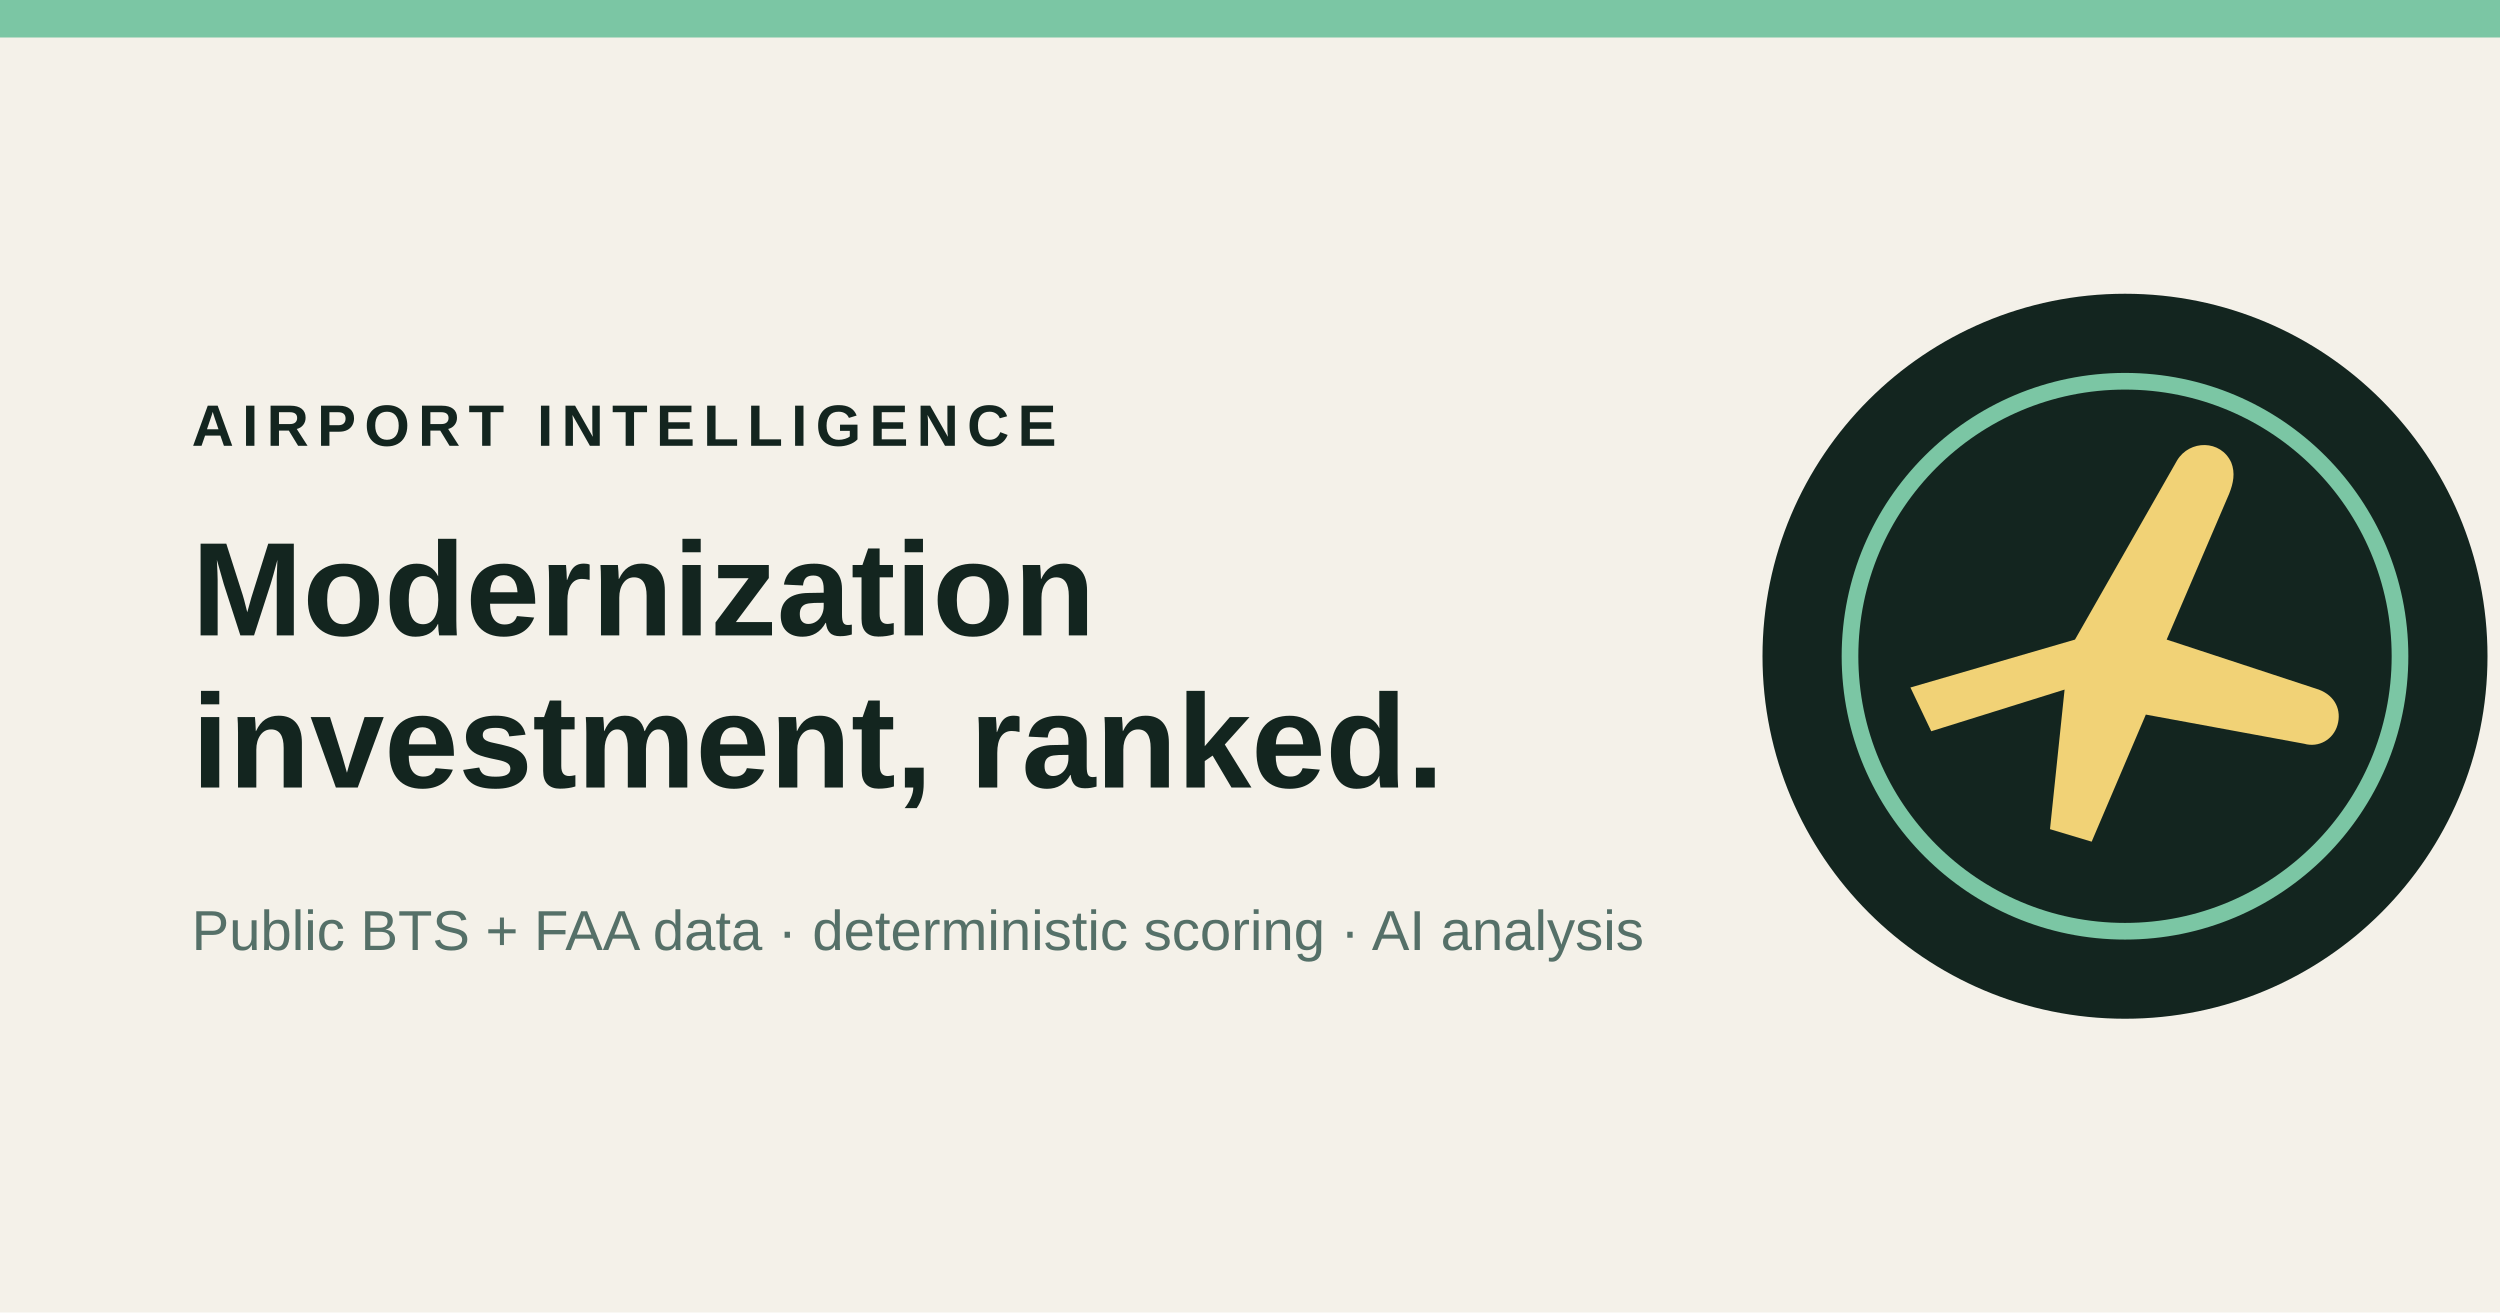
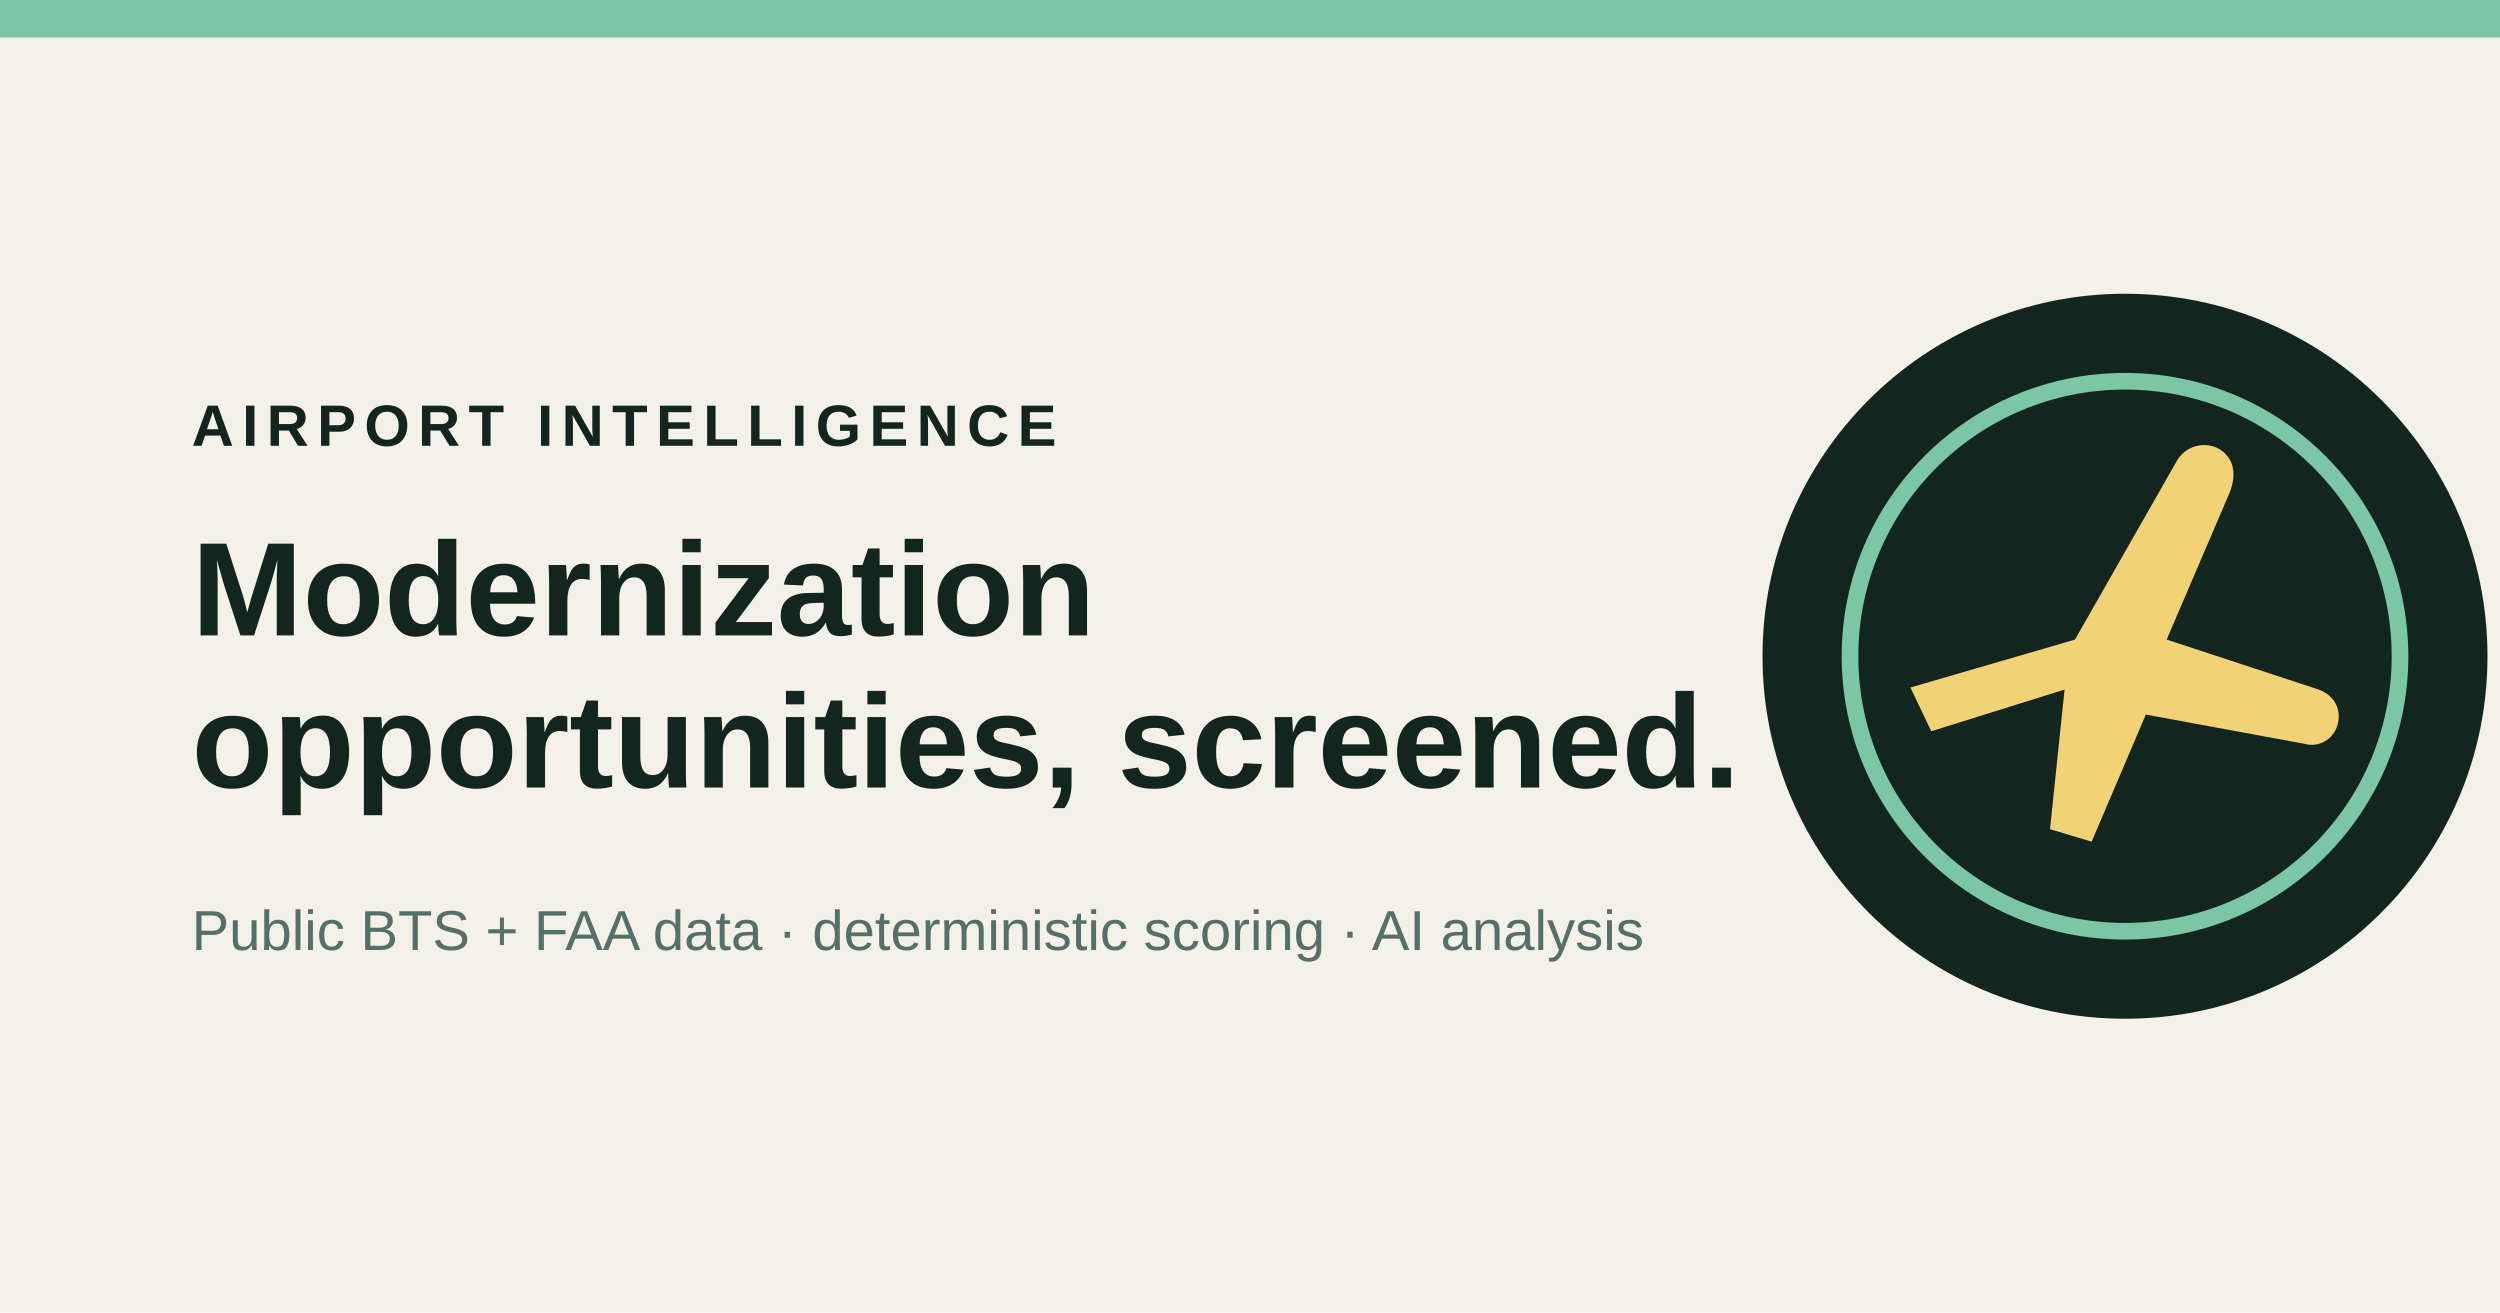
<svg xmlns="http://www.w3.org/2000/svg" viewBox="0 0 1200 630">
  <rect width="1200" height="630" fill="#f4f1e9" />
  <rect width="1200" height="18" fill="#7bc6a4" />
  <circle cx="1020" cy="315" r="174" fill="#13251f" />
  <circle cx="1020" cy="315" r="132" fill="none" stroke="#7bc6a4" stroke-width="8" />
  <path d="m917 330 79-23 49-86c6-10 21-10 26 1 2 5 1 10-1 15l-30 70 73 24c8 3 11 10 9 17-2 7-9 11-16 9l-76-14-26 61-20-6 7-67-64 20Z" fill="#f1d276" />
  <text x="92" y="214" fill="#13251f" font-family="Arial, sans-serif" font-size="28" font-weight="700" letter-spacing="4">AIRPORT INTELLIGENCE</text>
  <text x="92" y="305" fill="#13251f" font-family="Arial, sans-serif" font-size="64" font-weight="700">Modernization</text>
-   <text x="92" y="378" fill="#13251f" font-family="Arial, sans-serif" font-size="64" font-weight="700">investment, ranked.</text>
+   <text x="92" y="378" fill="#13251f" font-family="Arial, sans-serif" font-size="64" font-weight="700">opportunities, screened.</text>
  <text x="92" y="456" fill="#557068" font-family="Arial, sans-serif" font-size="27">Public BTS + FAA data · deterministic scoring · AI analysis</text>
</svg>
